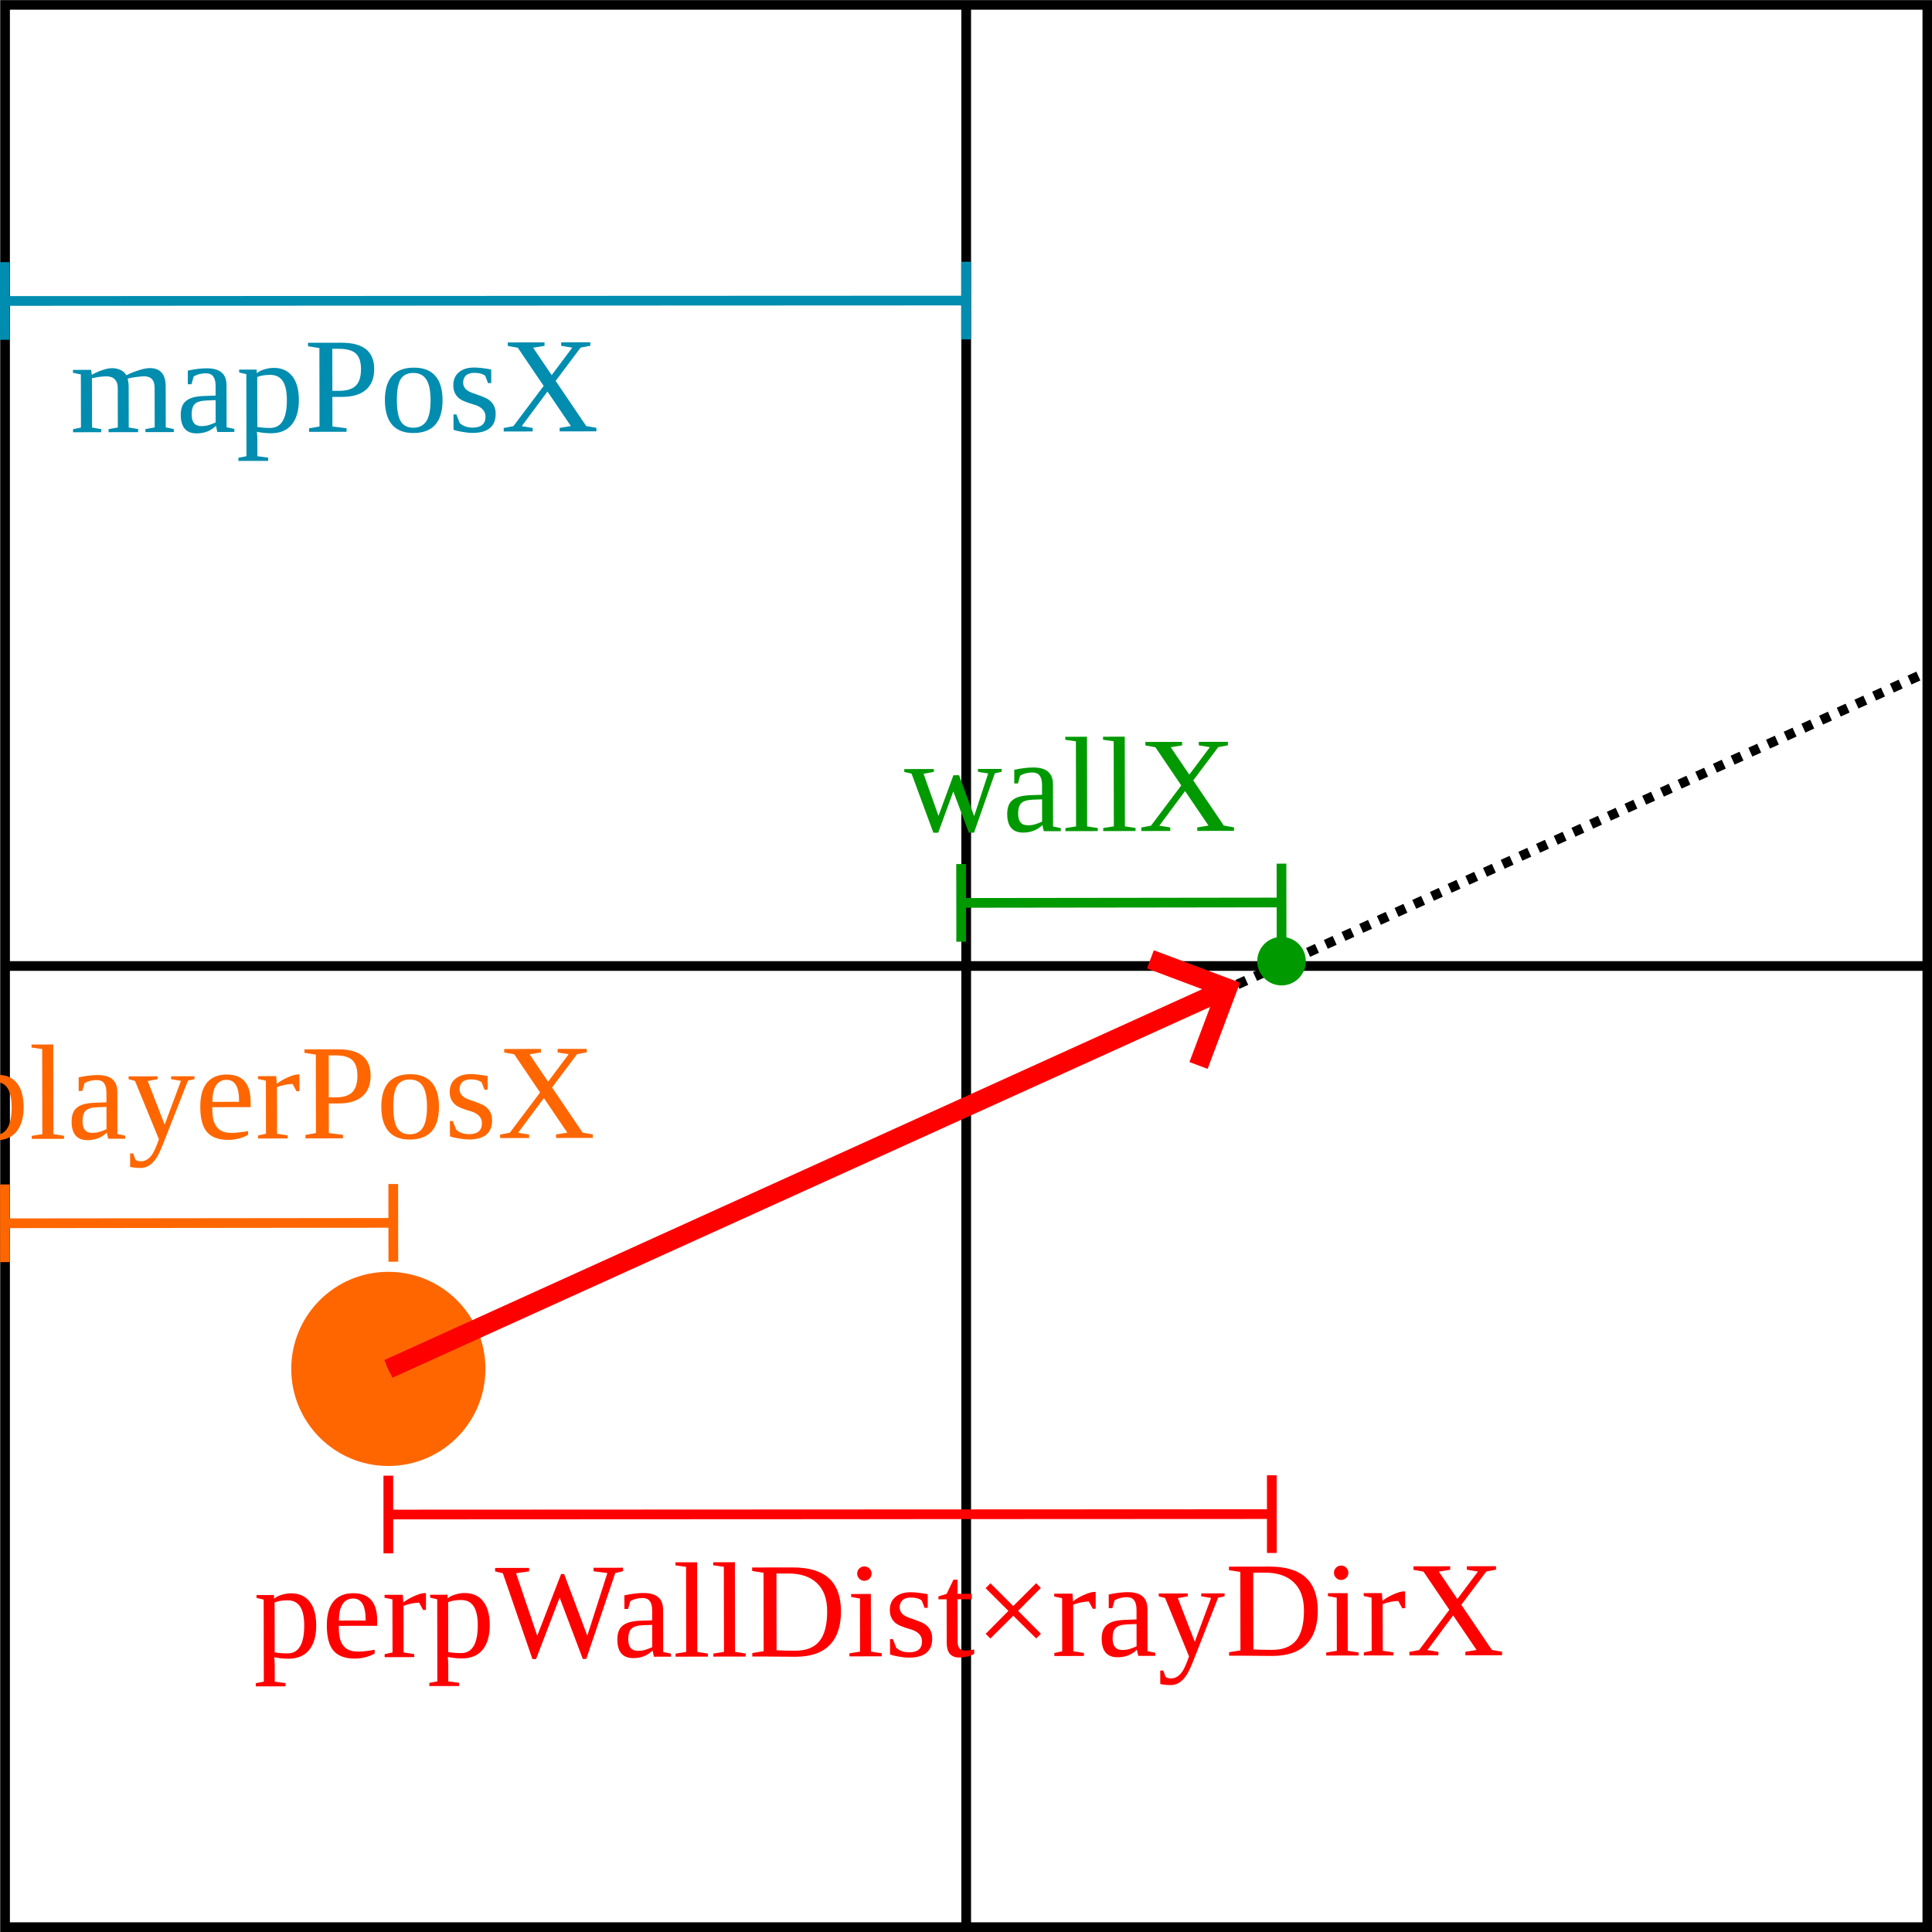
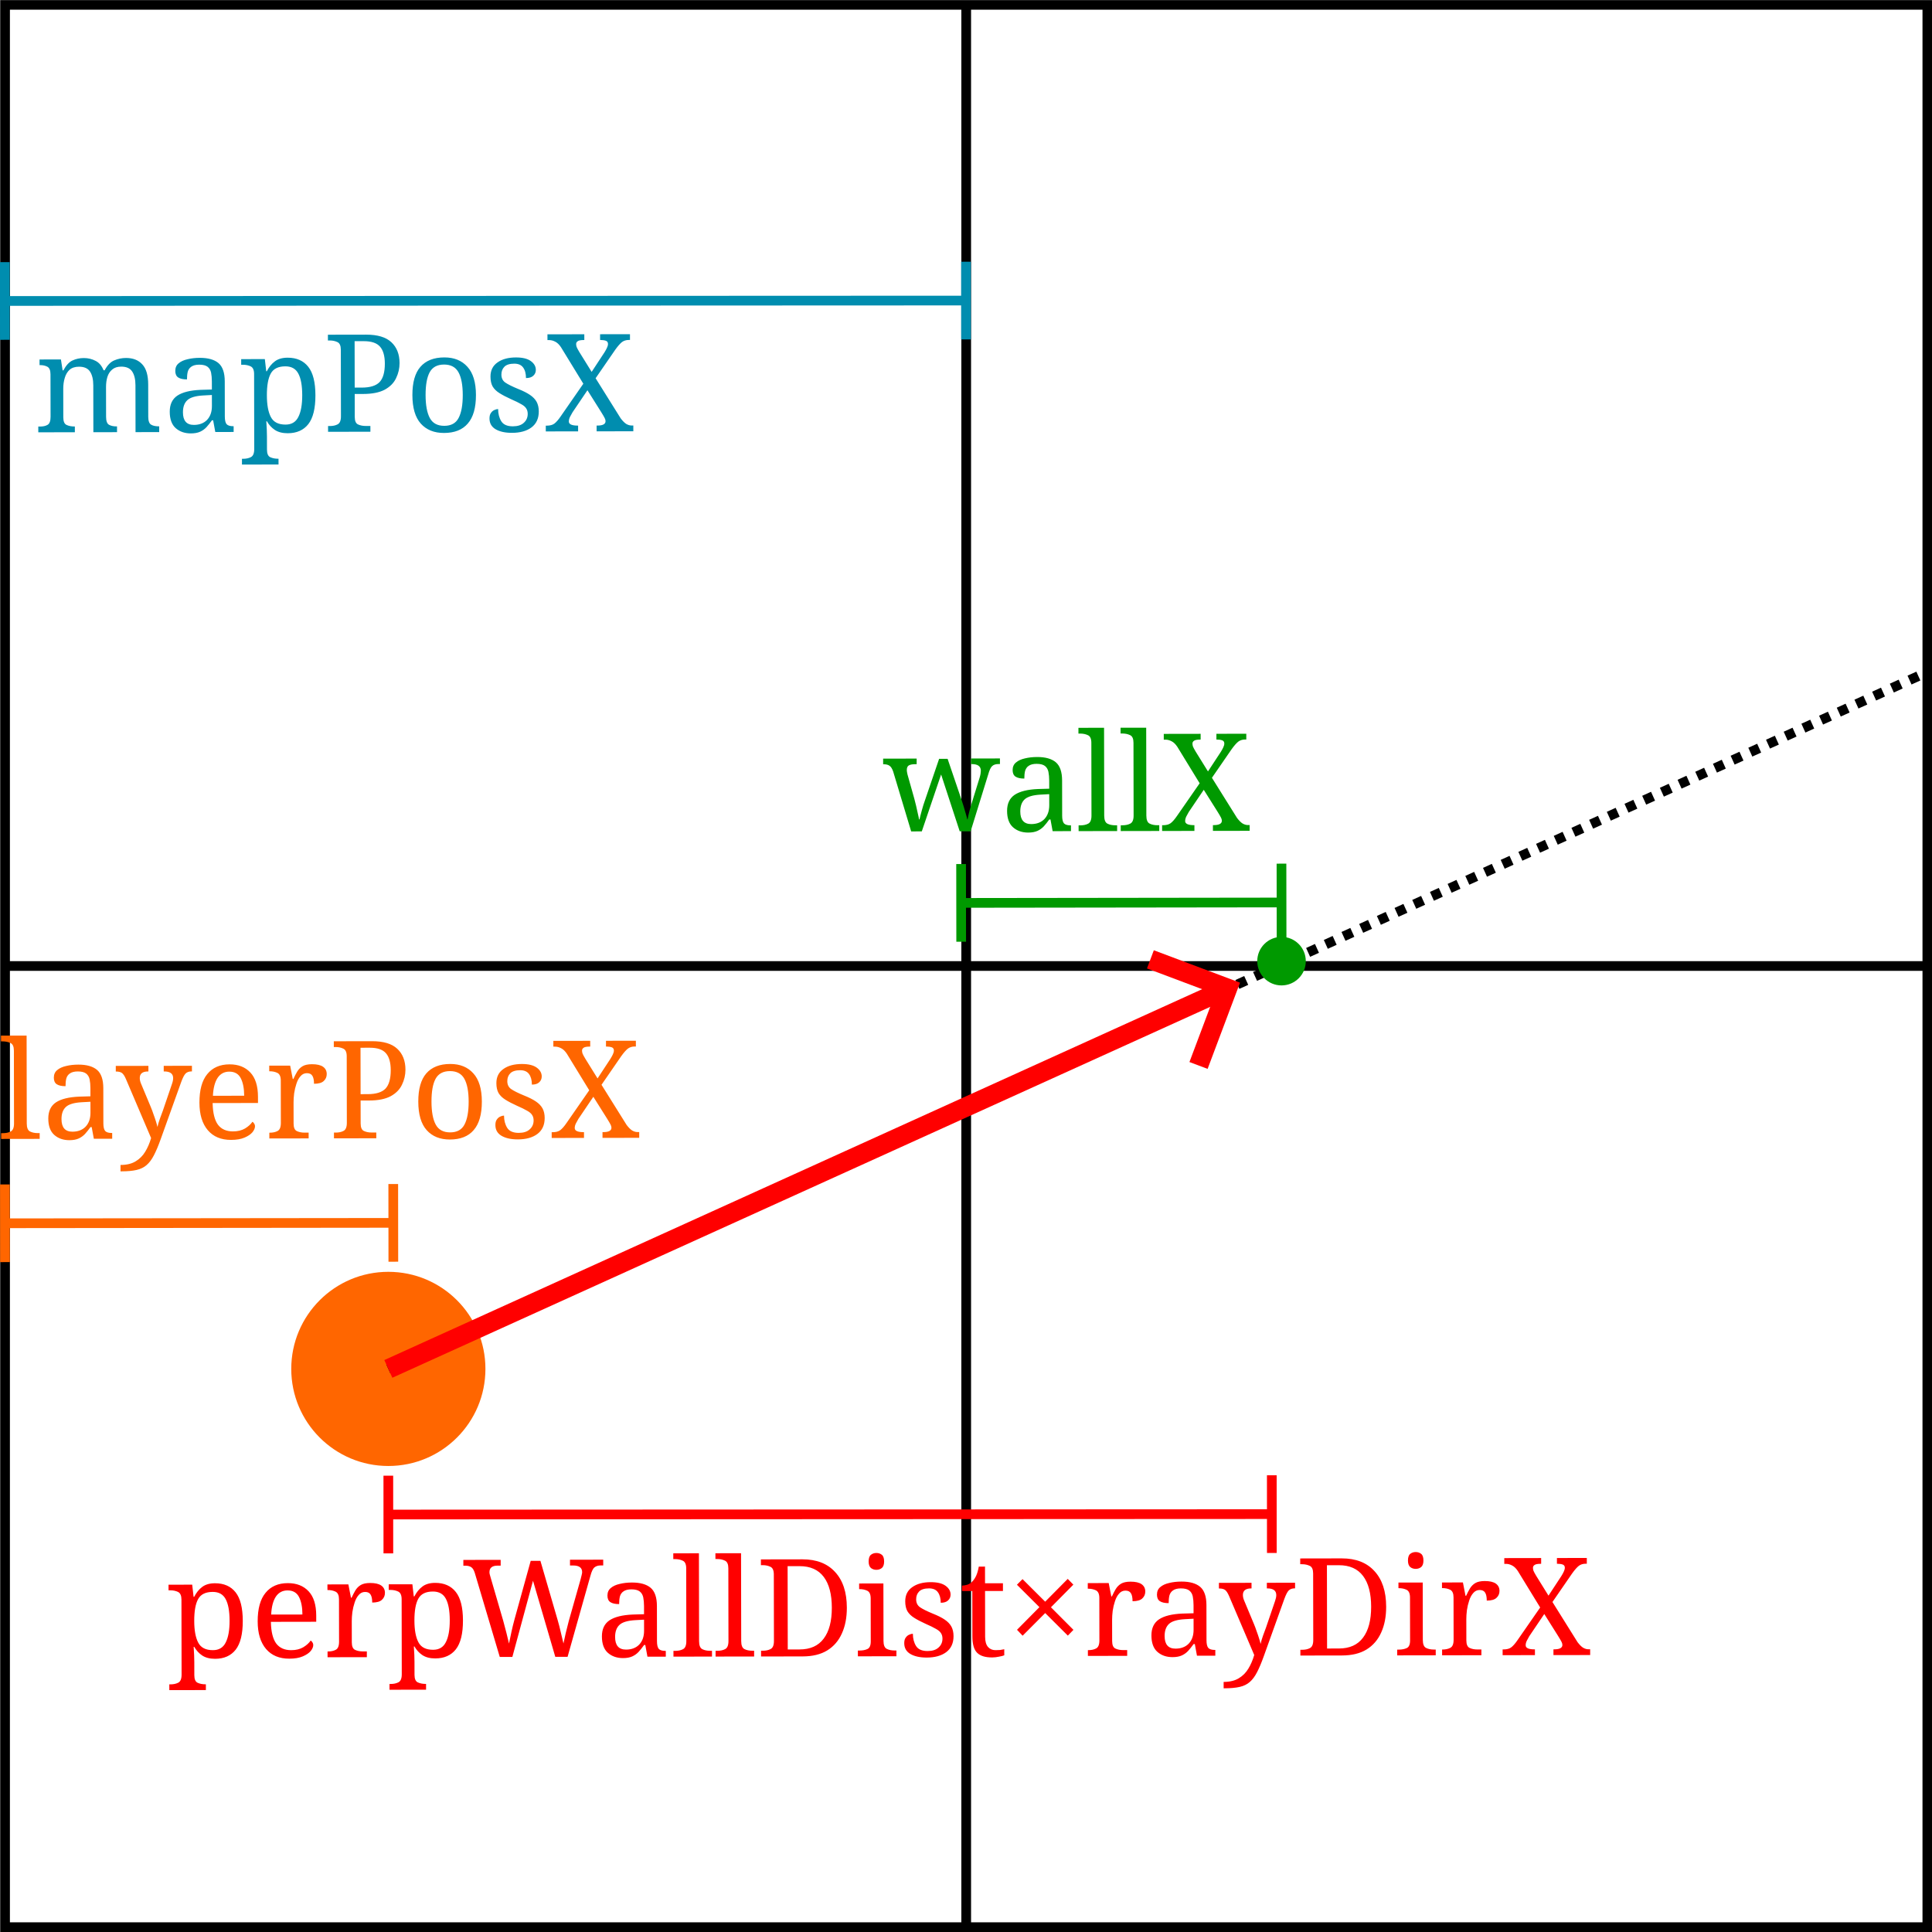
<svg xmlns="http://www.w3.org/2000/svg" width="199" height="199" version="1.1" viewBox="0 0 199 199">
  <defs>
    <marker id="ArrowWide" overflow="visible" markerHeight="1" markerWidth="1" orient="auto-start-reverse" preserveAspectRatio="xMidYMid" viewBox="0 0 1 1">
      <path transform="rotate(180 .12 0)" d="m3-3-3 3 3 3" fill="none" stroke="context-stroke" />
    </marker>
    <marker id="Stop-7" overflow="visible" markerHeight="1" markerWidth="1" orient="auto" preserveAspectRatio="xMidYMid" viewBox="0 0 1 1">
      <path d="m0 4v-8" fill="none" stroke="context-stroke" />
    </marker>
    <marker id="Stop-7-6" overflow="visible" markerHeight="1" markerWidth="1" orient="auto" preserveAspectRatio="xMidYMid" viewBox="0 0 1 1">
      <path d="m0 4v-8" fill="none" stroke="context-stroke" />
    </marker>
    <marker id="Stop-7-6-7" overflow="visible" markerHeight="1" markerWidth="1" orient="auto" preserveAspectRatio="xMidYMid" viewBox="0 0 1 1">
      <path d="m0 4v-8" fill="none" stroke="context-stroke" />
    </marker>
    <marker id="Stop-7-6-7-8" overflow="visible" markerHeight="1" markerWidth="1" orient="auto" preserveAspectRatio="xMidYMid" viewBox="0 0 1 1">
      <path d="m0 4v-8" fill="none" stroke="context-stroke" />
    </marker>
  </defs>
  <path d="m0.021 0.01v199h199l0.36-199zm99-0.01h-98zm99 0h-98zm-197 1h98v98h-98zm99 0h98v98h-98zm-99 99h98v98h-98zm99 0h98v98h-98z" />
  <circle cx="40" cy="141" r="10" fill="#f60" />
  <g fill="none">
    <path d="m40 141 159-72" stroke="#000" stroke-dasharray="1, 1" stroke-width="1px" />
    <path d="m40 141 86-39" marker-end="url(#ArrowWide)" stroke="#f00" stroke-width="2" />
-     <g>
-       <path d="m99 93 33-0.042" marker-end="url(#Stop-7)" marker-start="url(#Stop-7)" stroke="#090" />
-       <path d="m0.51 126 40-0.042" marker-end="url(#Stop-7-6)" marker-start="url(#Stop-7-6)" stroke="#f60" />
-       <path d="m40 156 91-0.042" marker-end="url(#Stop-7-6-7)" marker-start="url(#Stop-7-6-7)" stroke="#f00" />
-       <path d="m0.5 31 99-0.042" marker-end="url(#Stop-7-6-7-8)" marker-start="url(#Stop-7-6-7-8)" stroke="#008daf" />
-     </g>
+     <path d="m99 93 33-0.042" marker-end="url(#Stop-7)" marker-start="url(#Stop-7)" stroke="#090" />
+     <path d="m0.51 126 40-0.042" marker-end="url(#Stop-7-6)" marker-start="url(#Stop-7-6)" stroke="#f60" />
+     <path d="m40 156 91-0.042" marker-end="url(#Stop-7-6-7)" marker-start="url(#Stop-7-6-7)" stroke="#f00" />
+     <path d="m0.5 31 99-0.042" marker-end="url(#Stop-7-6-7-8)" marker-start="url(#Stop-7-6-7-8)" stroke="#008daf" />
  </g>
  <g font-family="'Liberation Serif'" font-size="14px" text-anchor="middle">
-     <text transform="rotate(-.1)" x="118.847" y="85.8" fill="#009900" text-align="center" style="line-height:8.818px" xml:space="preserve">
-       <tspan x="118.847" y="85.8" fill="#009900">wallX</tspan>
+     <text transform="rotate(-.1)" x="118.847" y="85.8" fill="#009900" font-family="Georgia" text-align="center" style="line-height:8.818px" xml:space="preserve">
+       <tspan x="118.847" y="85.8" fill="#009900" font-family="Georgia">wallX</tspan>
    </text>
    <text transform="rotate(-.1)" x="43.125" y="44.535" fill="#008daf" text-align="center" style="line-height:8.818px" xml:space="preserve">
-       <tspan x="43.125" y="44.535" fill="#008daf">mapPosX</tspan>
+       <tspan x="43.125" y="44.535" fill="#008daf" font-family="Georgia">mapPosX</tspan>
    </text>
    <text transform="rotate(-.1)" x="37.192" y="117.312" fill="#ff6600" text-align="center" style="line-height:8.818px" xml:space="preserve">
-       <tspan x="37.192" y="117.312" fill="#ff6600">playerPosX</tspan>
+       <tspan x="37.192" y="117.312" fill="#ff6600" font-family="Georgia">playerPosX</tspan>
    </text>
    <text transform="rotate(-.1)" x="98.995" y="170.76" fill="#ff0000" text-align="center" style="line-height:8.818px" xml:space="preserve">
-       <tspan x="98.995" y="170.76" fill="#ff0000">perpWallDist×rayDirX</tspan>
+       <tspan x="98.995" y="170.76" fill="#ff0000" font-family="Georgia">perpWallDist×rayDirX</tspan>
    </text>
  </g>
  <circle cx="132" cy="99" r="2.5" fill="#090" />
</svg>
